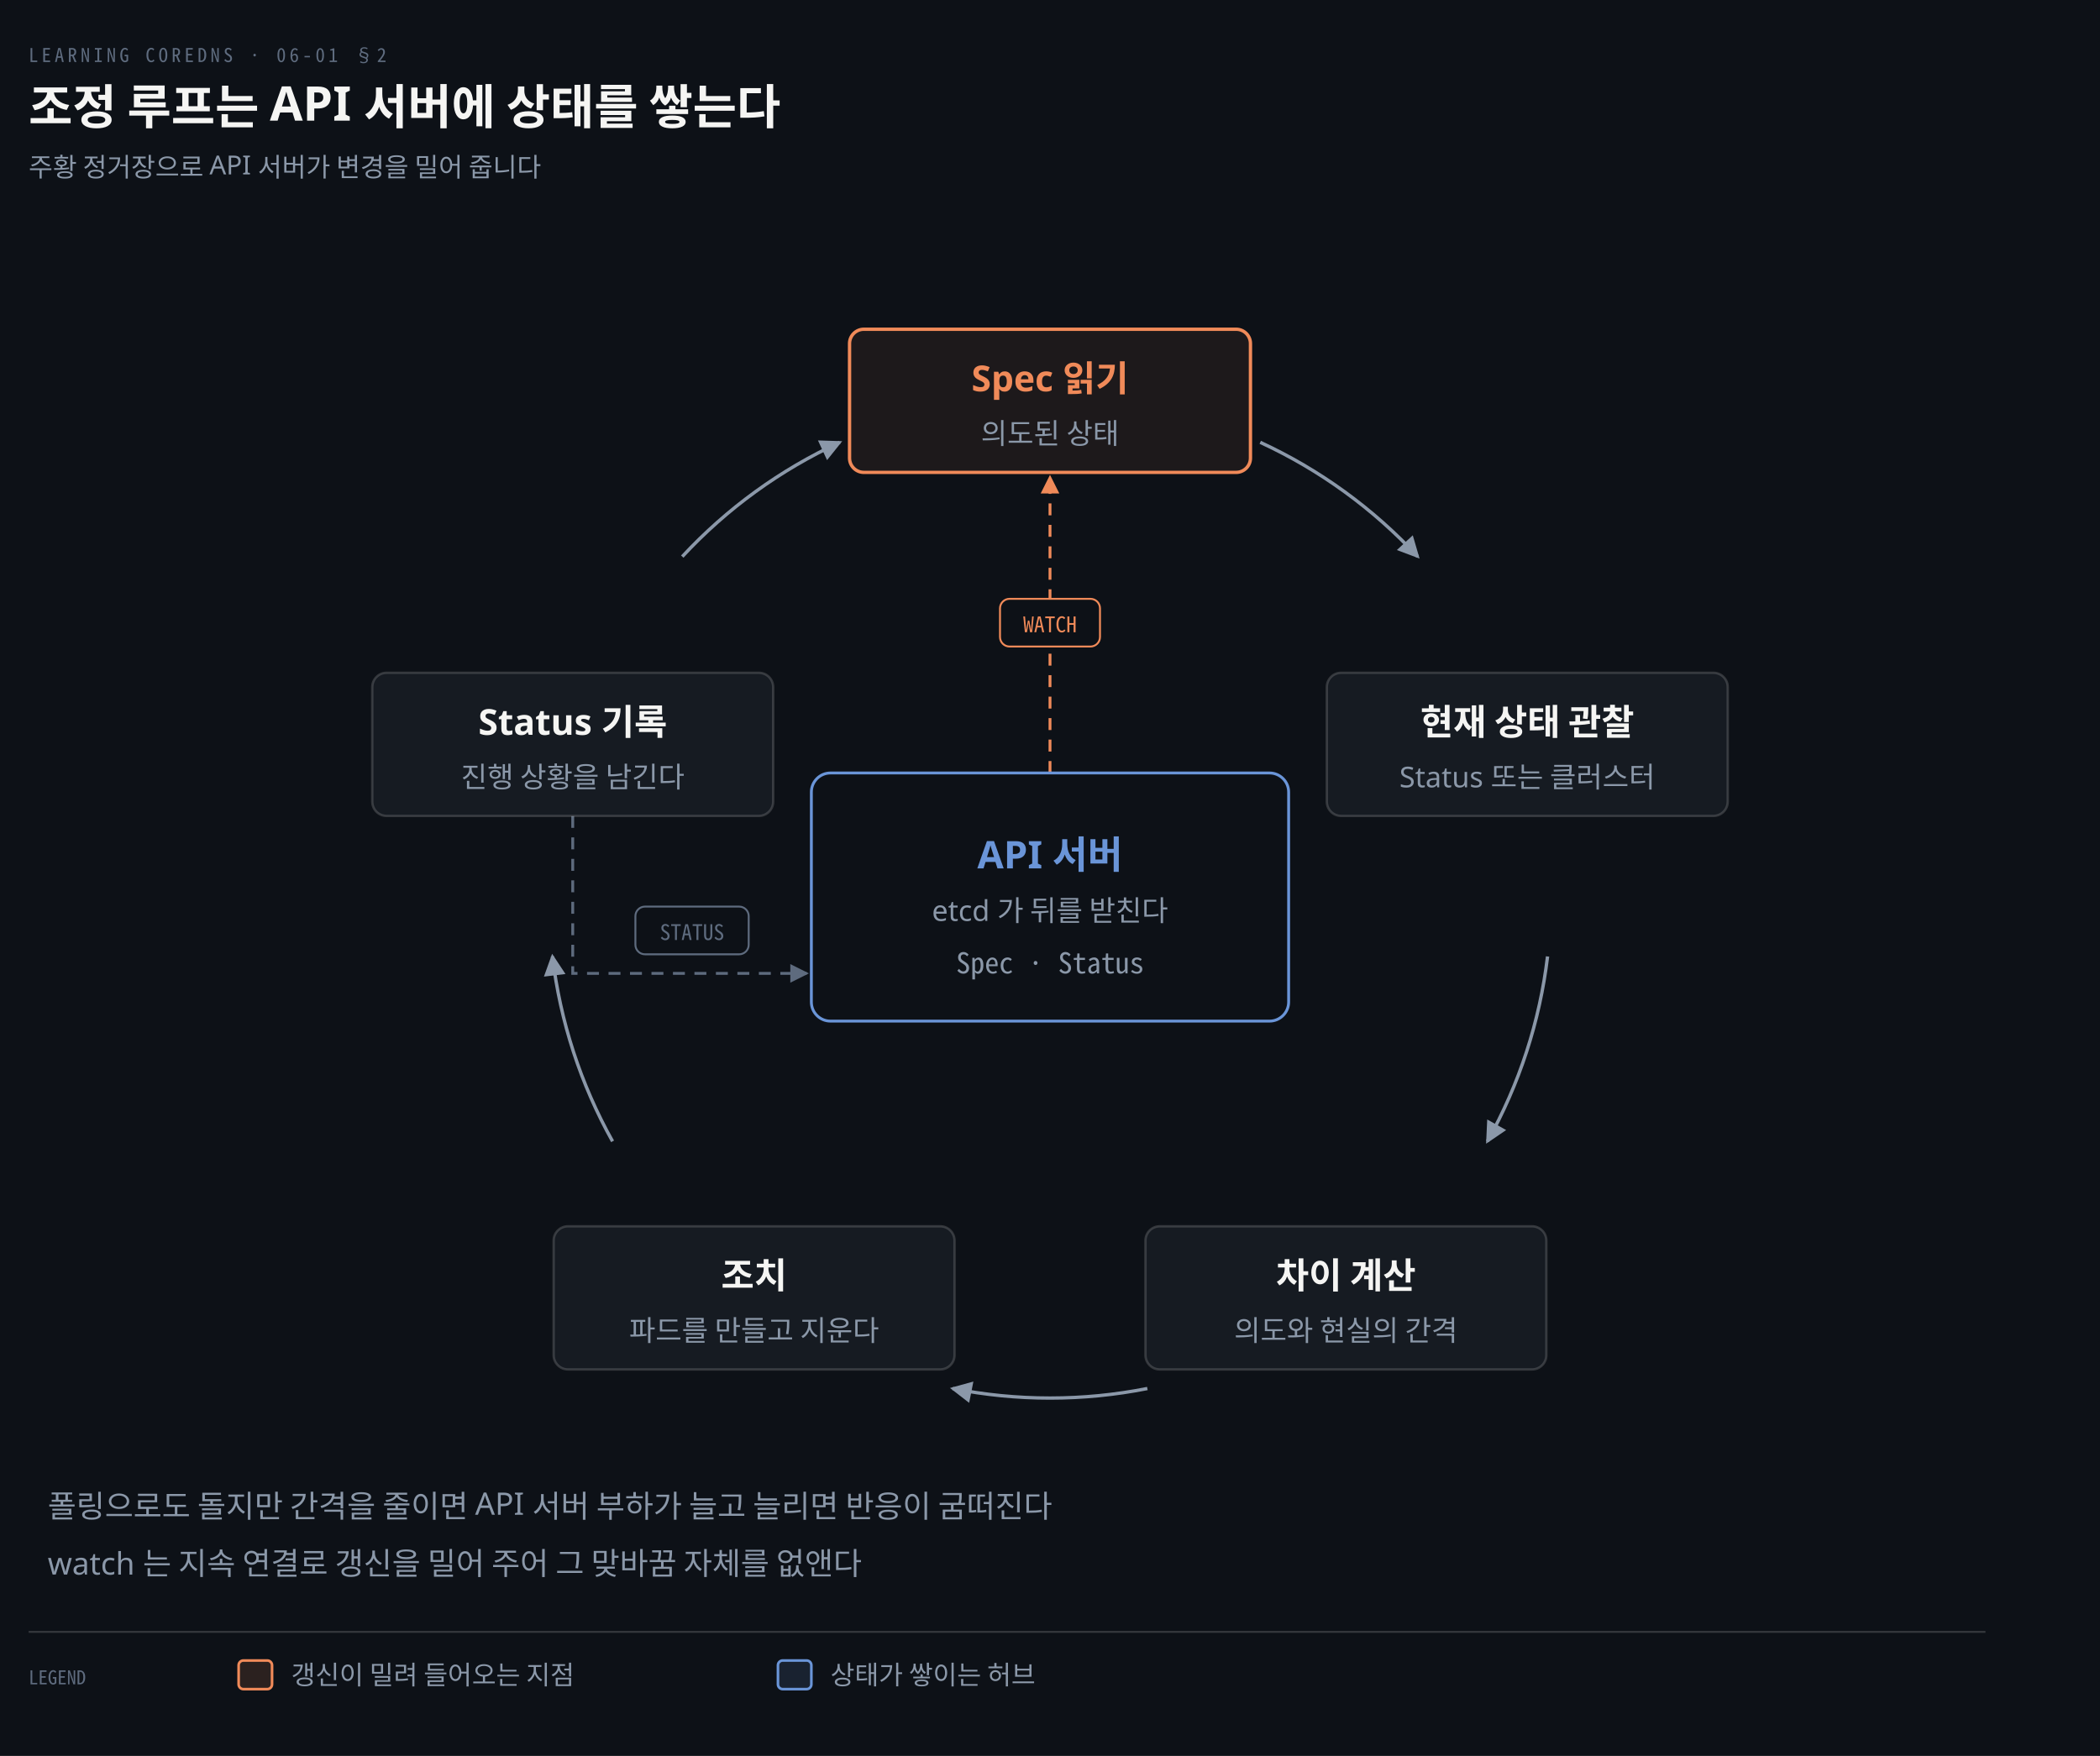
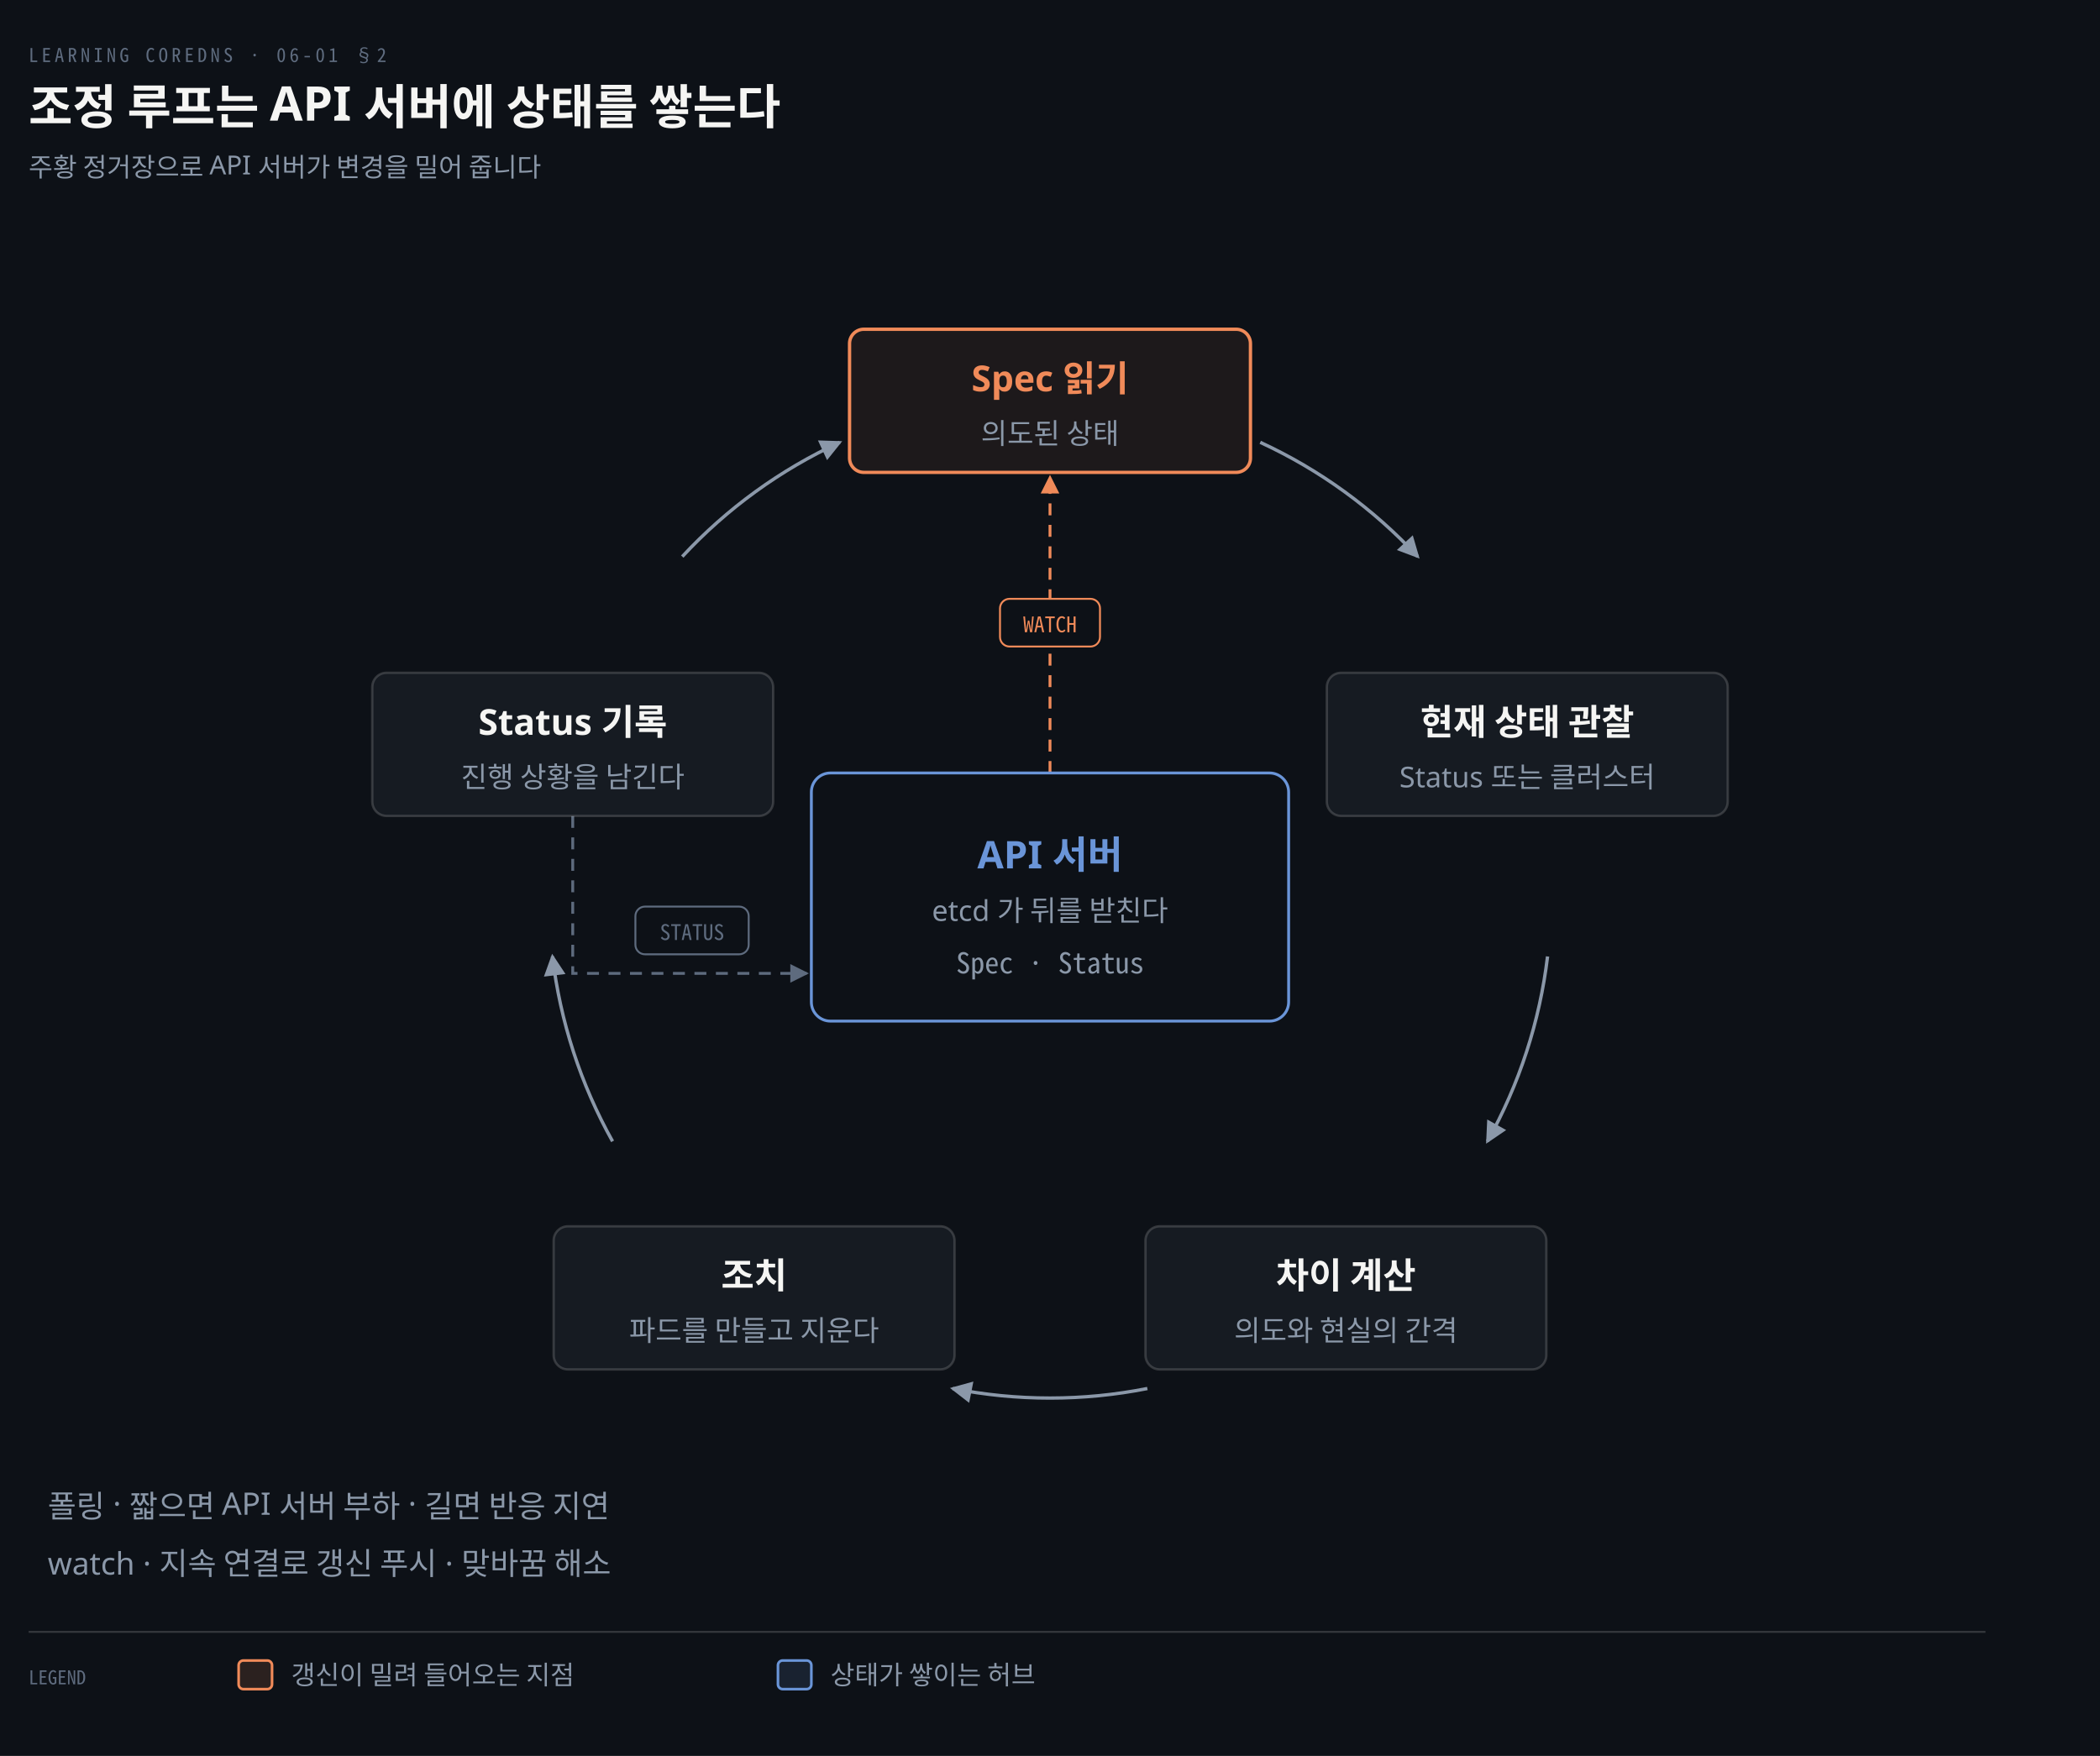
<svg xmlns="http://www.w3.org/2000/svg" viewBox="0 0 880 736" width="100%" role="img" aria-labelledby="dt dd">
  <defs>
    <marker id="ar" viewBox="0 0 8 8" refX="7" refY="4" markerWidth="6.5" markerHeight="6.5" orient="auto">
      <path d="M0 0 L8 4 L0 8 z" fill="#8B98A9" />
    </marker>
    <marker id="ok" viewBox="0 0 8 8" refX="7" refY="4" markerWidth="6.5" markerHeight="6.5" orient="auto">
      <path d="M0 0 L8 4 L0 8 z" fill="#3FB98C" />
    </marker>
    <marker id="warn" viewBox="0 0 8 8" refX="7" refY="4" markerWidth="6.5" markerHeight="6.5" orient="auto">
      <path d="M0 0 L8 4 L0 8 z" fill="#E3B341" />
    </marker>
    <marker id="bad" viewBox="0 0 8 8" refX="7" refY="4" markerWidth="6.5" markerHeight="6.5" orient="auto">
      <path d="M0 0 L8 4 L0 8 z" fill="#F0616D" />
    </marker>
    <marker id="info" viewBox="0 0 8 8" refX="7" refY="4" markerWidth="6.5" markerHeight="6.5" orient="auto">
      <path d="M0 0 L8 4 L0 8 z" fill="#6A95D8" />
    </marker>
    <marker id="acc" viewBox="0 0 8 8" refX="7" refY="4" markerWidth="6.5" markerHeight="6.5" orient="auto">
      <path d="M0 0 L8 4 L0 8 z" fill="#F08A59" />
    </marker>
    <marker id="soft" viewBox="0 0 8 8" refX="7" refY="4" markerWidth="6.5" markerHeight="6.5" orient="auto">
      <path d="M0 0 L8 4 L0 8 z" fill="#5E6B7E" />
    </marker>
  </defs>
  <rect width="880" height="736" fill="#0D1117" />
  <text x="12" y="26" font-family="'Geist Mono','Noto Sans Mono CJK KR',monospace" font-size="8" letter-spacing="0.18em" fill="#5E6B7E">LEARNING COREDNS · 06-01 §2</text>
  <text x="12" y="52" font-family="'Geist','Apple SD Gothic Neo','Noto Sans KR','Malgun Gothic',sans-serif" font-size="20" font-weight="600" fill="#F5F5F3">조정 루프는 API 서버에 상태를 쌓는다</text>
  <text x="12" y="74" font-family="'Geist','Apple SD Gothic Neo','Noto Sans KR','Malgun Gothic',sans-serif" font-size="11" fill="#8B98A9">주황 정거장으로 API 서버가 변경을 밀어 줍니다</text>
  <path d="M 528.1 185.4 A 210 210 0 0 1 594.1 233.3" fill="none" stroke="#8B98A9" stroke-width="1.4" marker-end="url(#ar)" />
  <path d="M 648.5 400.9 A 210 210 0 0 1 623.3 478.4" fill="none" stroke="#8B98A9" stroke-width="1.4" marker-end="url(#ar)" />
  <path d="M 480.8 582.0 A 210 210 0 0 1 399.2 582.0" fill="none" stroke="#8B98A9" stroke-width="1.4" marker-end="url(#ar)" />
  <path d="M 256.7 478.4 A 210 210 0 0 1 231.5 400.9" fill="none" stroke="#8B98A9" stroke-width="1.4" marker-end="url(#ar)" />
  <path d="M 285.9 233.3 A 210 210 0 0 1 351.9 185.4" fill="none" stroke="#8B98A9" stroke-width="1.4" marker-end="url(#ar)" />
  <path d="M 440 324.0 L 440 200.0" fill="none" stroke="#F08A59" stroke-width="1.2" marker-end="url(#acc)" stroke-dasharray="5 4" />
  <rect x="419.05" y="251.0" width="41.9" height="20" rx="4" fill="#0D1117" stroke="#F08A59" stroke-width="0.8" />
  <text x="440" y="265.0" text-anchor="middle" font-family="'Geist Mono','Noto Sans Mono CJK KR',monospace" font-size="9" font-weight="400" fill="#F08A59">WATCH</text>
  <path d="M 240 342.0 L 240 408 L 338.0 408" fill="none" stroke="#5E6B7E" stroke-width="1.2" marker-end="url(#soft)" stroke-dasharray="5 4" />
  <rect x="266.26" y="380" width="47.48" height="20" rx="4" fill="#0D1117" stroke="#5E6B7E" stroke-width="0.8" />
  <text x="290.0" y="394" text-anchor="middle" font-family="'Geist Mono','Noto Sans Mono CJK KR',monospace" font-size="9" font-weight="400" fill="#5E6B7E">STATUS</text>
  <rect x="356.0" y="138.0" width="168" height="60" rx="6" fill="#F08A5912" stroke="#F08A59" stroke-width="1.4" />
  <text x="440" y="164" text-anchor="middle" font-family="'Geist','Apple SD Gothic Neo','Noto Sans KR','Malgun Gothic',sans-serif" font-size="15" font-weight="600" fill="#F08A59">Spec 읽기</text>
  <text x="440" y="186" text-anchor="middle" font-family="'Geist','Apple SD Gothic Neo','Noto Sans KR','Malgun Gothic',sans-serif" font-size="12" font-weight="400" fill="#8B98A9">의도된 상태</text>
  <rect x="556.0" y="282.0" width="168" height="60" rx="6" fill="#161B22" stroke="rgba(191,192,192,0.22)" stroke-width="1.0" />
  <text x="640" y="308" text-anchor="middle" font-family="'Geist','Apple SD Gothic Neo','Noto Sans KR','Malgun Gothic',sans-serif" font-size="15" font-weight="600" fill="#F5F5F3">현재 상태 관찰</text>
  <text x="640" y="330" text-anchor="middle" font-family="'Geist','Apple SD Gothic Neo','Noto Sans KR','Malgun Gothic',sans-serif" font-size="12" font-weight="400" fill="#8B98A9">Status 또는 클러스터</text>
  <rect x="480.0" y="514.0" width="168" height="60" rx="6" fill="#161B22" stroke="rgba(191,192,192,0.22)" stroke-width="1.0" />
  <text x="564" y="540" text-anchor="middle" font-family="'Geist','Apple SD Gothic Neo','Noto Sans KR','Malgun Gothic',sans-serif" font-size="15" font-weight="600" fill="#F5F5F3">차이 계산</text>
  <text x="564" y="562" text-anchor="middle" font-family="'Geist','Apple SD Gothic Neo','Noto Sans KR','Malgun Gothic',sans-serif" font-size="12" font-weight="400" fill="#8B98A9">의도와 현실의 간격</text>
  <rect x="232.0" y="514.0" width="168" height="60" rx="6" fill="#161B22" stroke="rgba(191,192,192,0.22)" stroke-width="1.0" />
  <text x="316" y="540" text-anchor="middle" font-family="'Geist','Apple SD Gothic Neo','Noto Sans KR','Malgun Gothic',sans-serif" font-size="15" font-weight="600" fill="#F5F5F3">조치</text>
  <text x="316" y="562" text-anchor="middle" font-family="'Geist','Apple SD Gothic Neo','Noto Sans KR','Malgun Gothic',sans-serif" font-size="12" font-weight="400" fill="#8B98A9">파드를 만들고 지운다</text>
  <rect x="156.0" y="282.0" width="168" height="60" rx="6" fill="#161B22" stroke="rgba(191,192,192,0.22)" stroke-width="1.0" />
  <text x="240" y="308" text-anchor="middle" font-family="'Geist','Apple SD Gothic Neo','Noto Sans KR','Malgun Gothic',sans-serif" font-size="15" font-weight="600" fill="#F5F5F3">Status 기록</text>
  <text x="240" y="330" text-anchor="middle" font-family="'Geist','Apple SD Gothic Neo','Noto Sans KR','Malgun Gothic',sans-serif" font-size="12" font-weight="400" fill="#8B98A9">진행 상황을 남긴다</text>
  <rect x="340.0" y="324.0" width="200" height="104" rx="8" fill="#0D1117" stroke="#6A95D8" stroke-width="1.2" />
  <text x="440" y="364" text-anchor="middle" font-family="'Geist','Apple SD Gothic Neo','Noto Sans KR','Malgun Gothic',sans-serif" font-size="16" font-weight="600" fill="#6A95D8">API 서버</text>
  <text x="440" y="386" text-anchor="middle" font-family="'Geist','Apple SD Gothic Neo','Noto Sans KR','Malgun Gothic',sans-serif" font-size="12" font-weight="400" fill="#8B98A9">etcd 가 뒤를 받친다</text>
  <text x="440" y="408" text-anchor="middle" font-family="'Geist Mono','Noto Sans Mono CJK KR',monospace" font-size="12" font-weight="400" fill="#8B98A9">Spec · Status</text>
-   <text x="20" y="636" text-anchor="start" font-family="'Geist','Apple SD Gothic Neo','Noto Sans KR','Malgun Gothic',sans-serif" font-size="13" font-weight="400" fill="#8B98A9">폴링으로도 돌지만 간격을 줄이면 API 서버 부하가 늘고 늘리면 반응이 굼떠진다</text>
-   <text x="20" y="660" text-anchor="start" font-family="'Geist','Apple SD Gothic Neo','Noto Sans KR','Malgun Gothic',sans-serif" font-size="13" font-weight="400" fill="#8B98A9">watch 는 지속 연결로 갱신을 밀어 주어 그 맞바꿈 자체를 없앤다</text>
+   <text x="20" y="636" text-anchor="start" font-family="'Geist','Apple SD Gothic Neo','Noto Sans KR','Malgun Gothic',sans-serif" font-size="13" font-weight="400" fill="#8B98A9">폴링 · 짧으면 API 서버 부하 · 길면 반응 지연</text>
+   <text x="20" y="660" text-anchor="start" font-family="'Geist','Apple SD Gothic Neo','Noto Sans KR','Malgun Gothic',sans-serif" font-size="13" font-weight="400" fill="#8B98A9">watch · 지속 연결로 갱신 푸시 · 맞바꿈 해소</text>
  <line x1="12" y1="684" x2="832" y2="684" stroke="rgba(191,192,192,0.22)" stroke-width="0.8" />
  <text x="12" y="706" text-anchor="start" font-family="'Geist Mono','Noto Sans Mono CJK KR',monospace" font-size="8" font-weight="400" fill="#5E6B7E">LEGEND</text>
  <rect x="100" y="696" width="14" height="12" rx="2" fill="#F08A5922" stroke="#F08A59" stroke-width="1.1" />
  <text x="122" y="706" text-anchor="start" font-family="'Geist','Apple SD Gothic Neo','Noto Sans KR','Malgun Gothic',sans-serif" font-size="11" font-weight="400" fill="#8B98A9">갱신이 밀려 들어오는 지점</text>
  <rect x="326" y="696" width="14" height="12" rx="2" fill="#6A95D822" stroke="#6A95D8" stroke-width="1.1" />
  <text x="348" y="706" text-anchor="start" font-family="'Geist','Apple SD Gothic Neo','Noto Sans KR','Malgun Gothic',sans-serif" font-size="11" font-weight="400" fill="#8B98A9">상태가 쌓이는 허브</text>
</svg>
